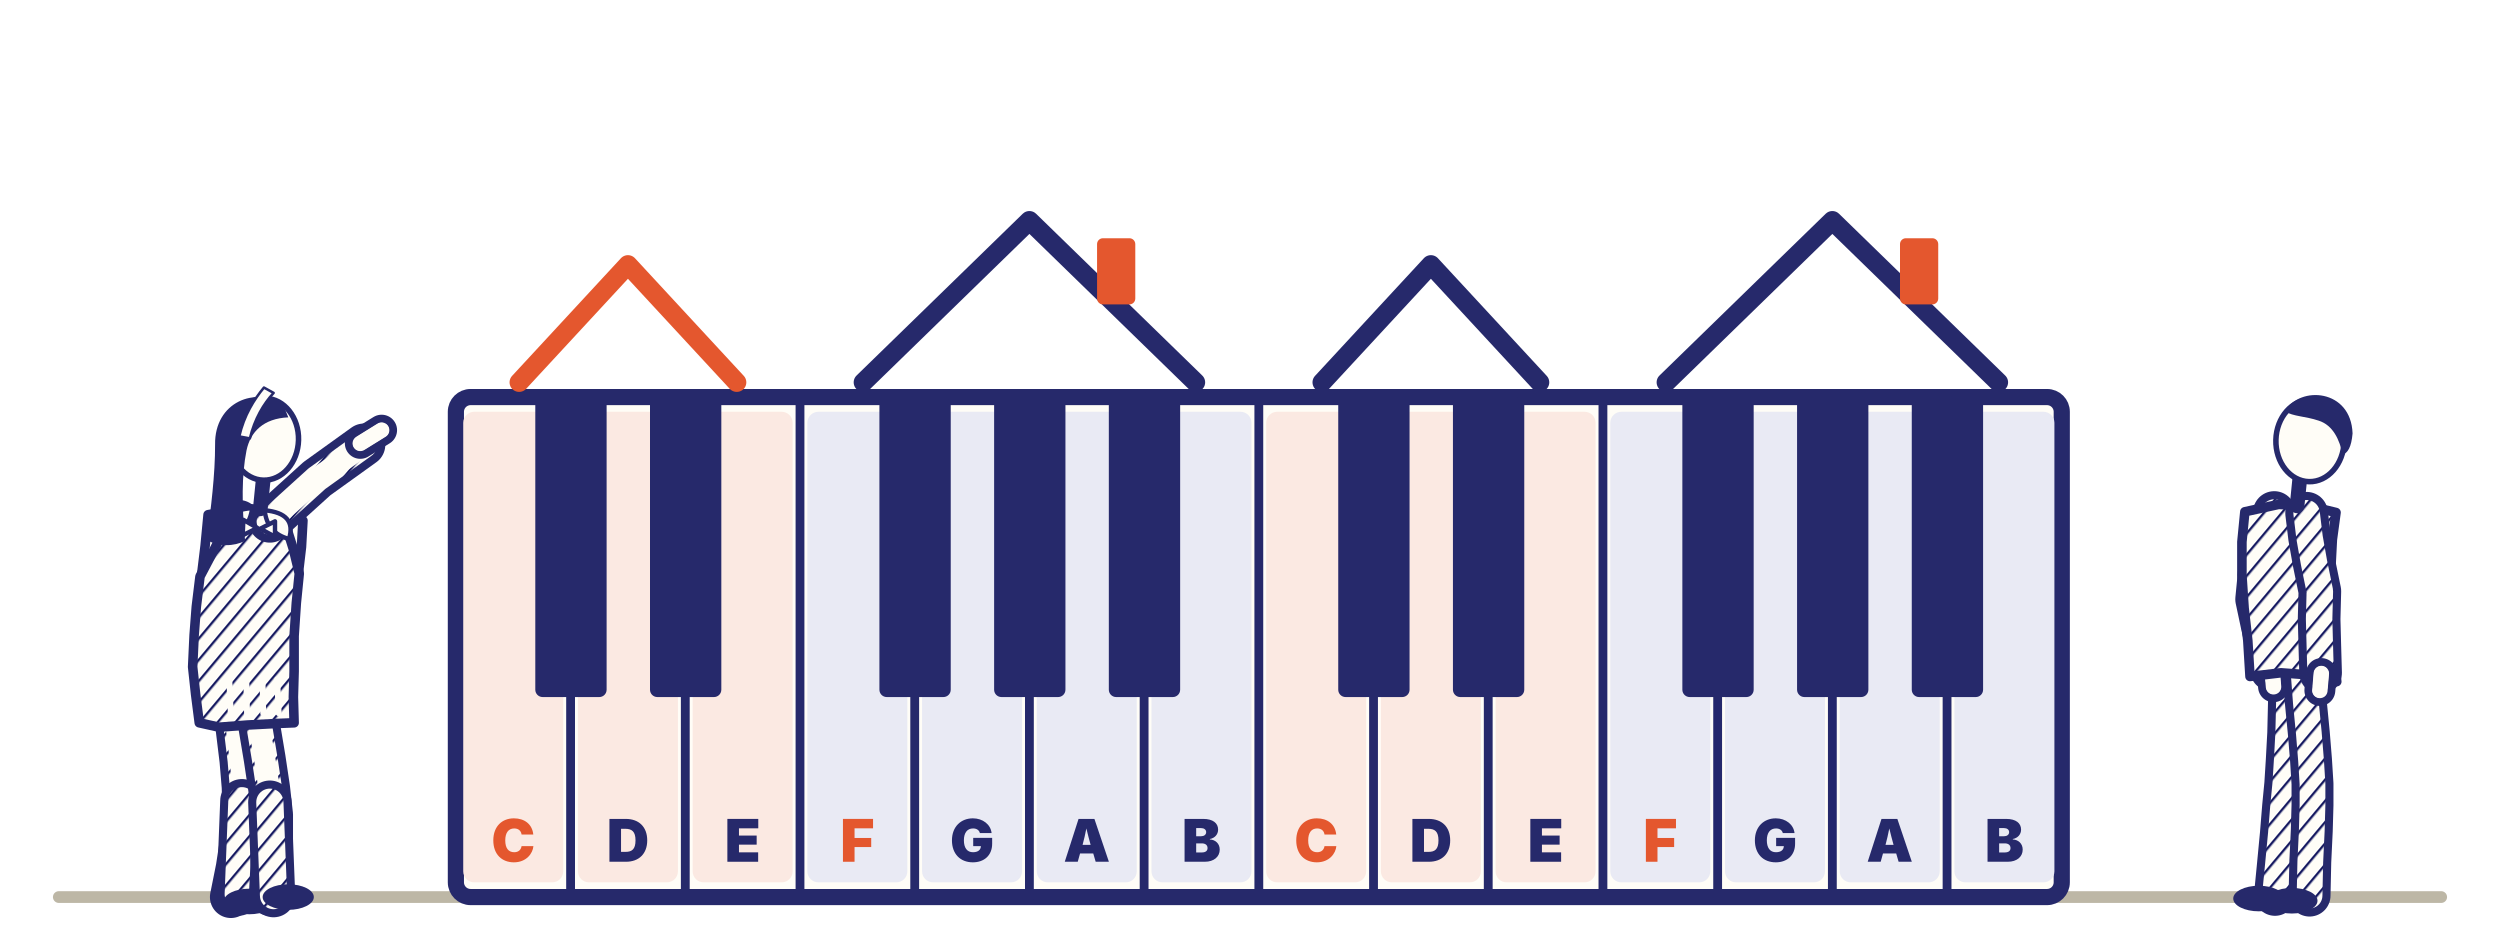
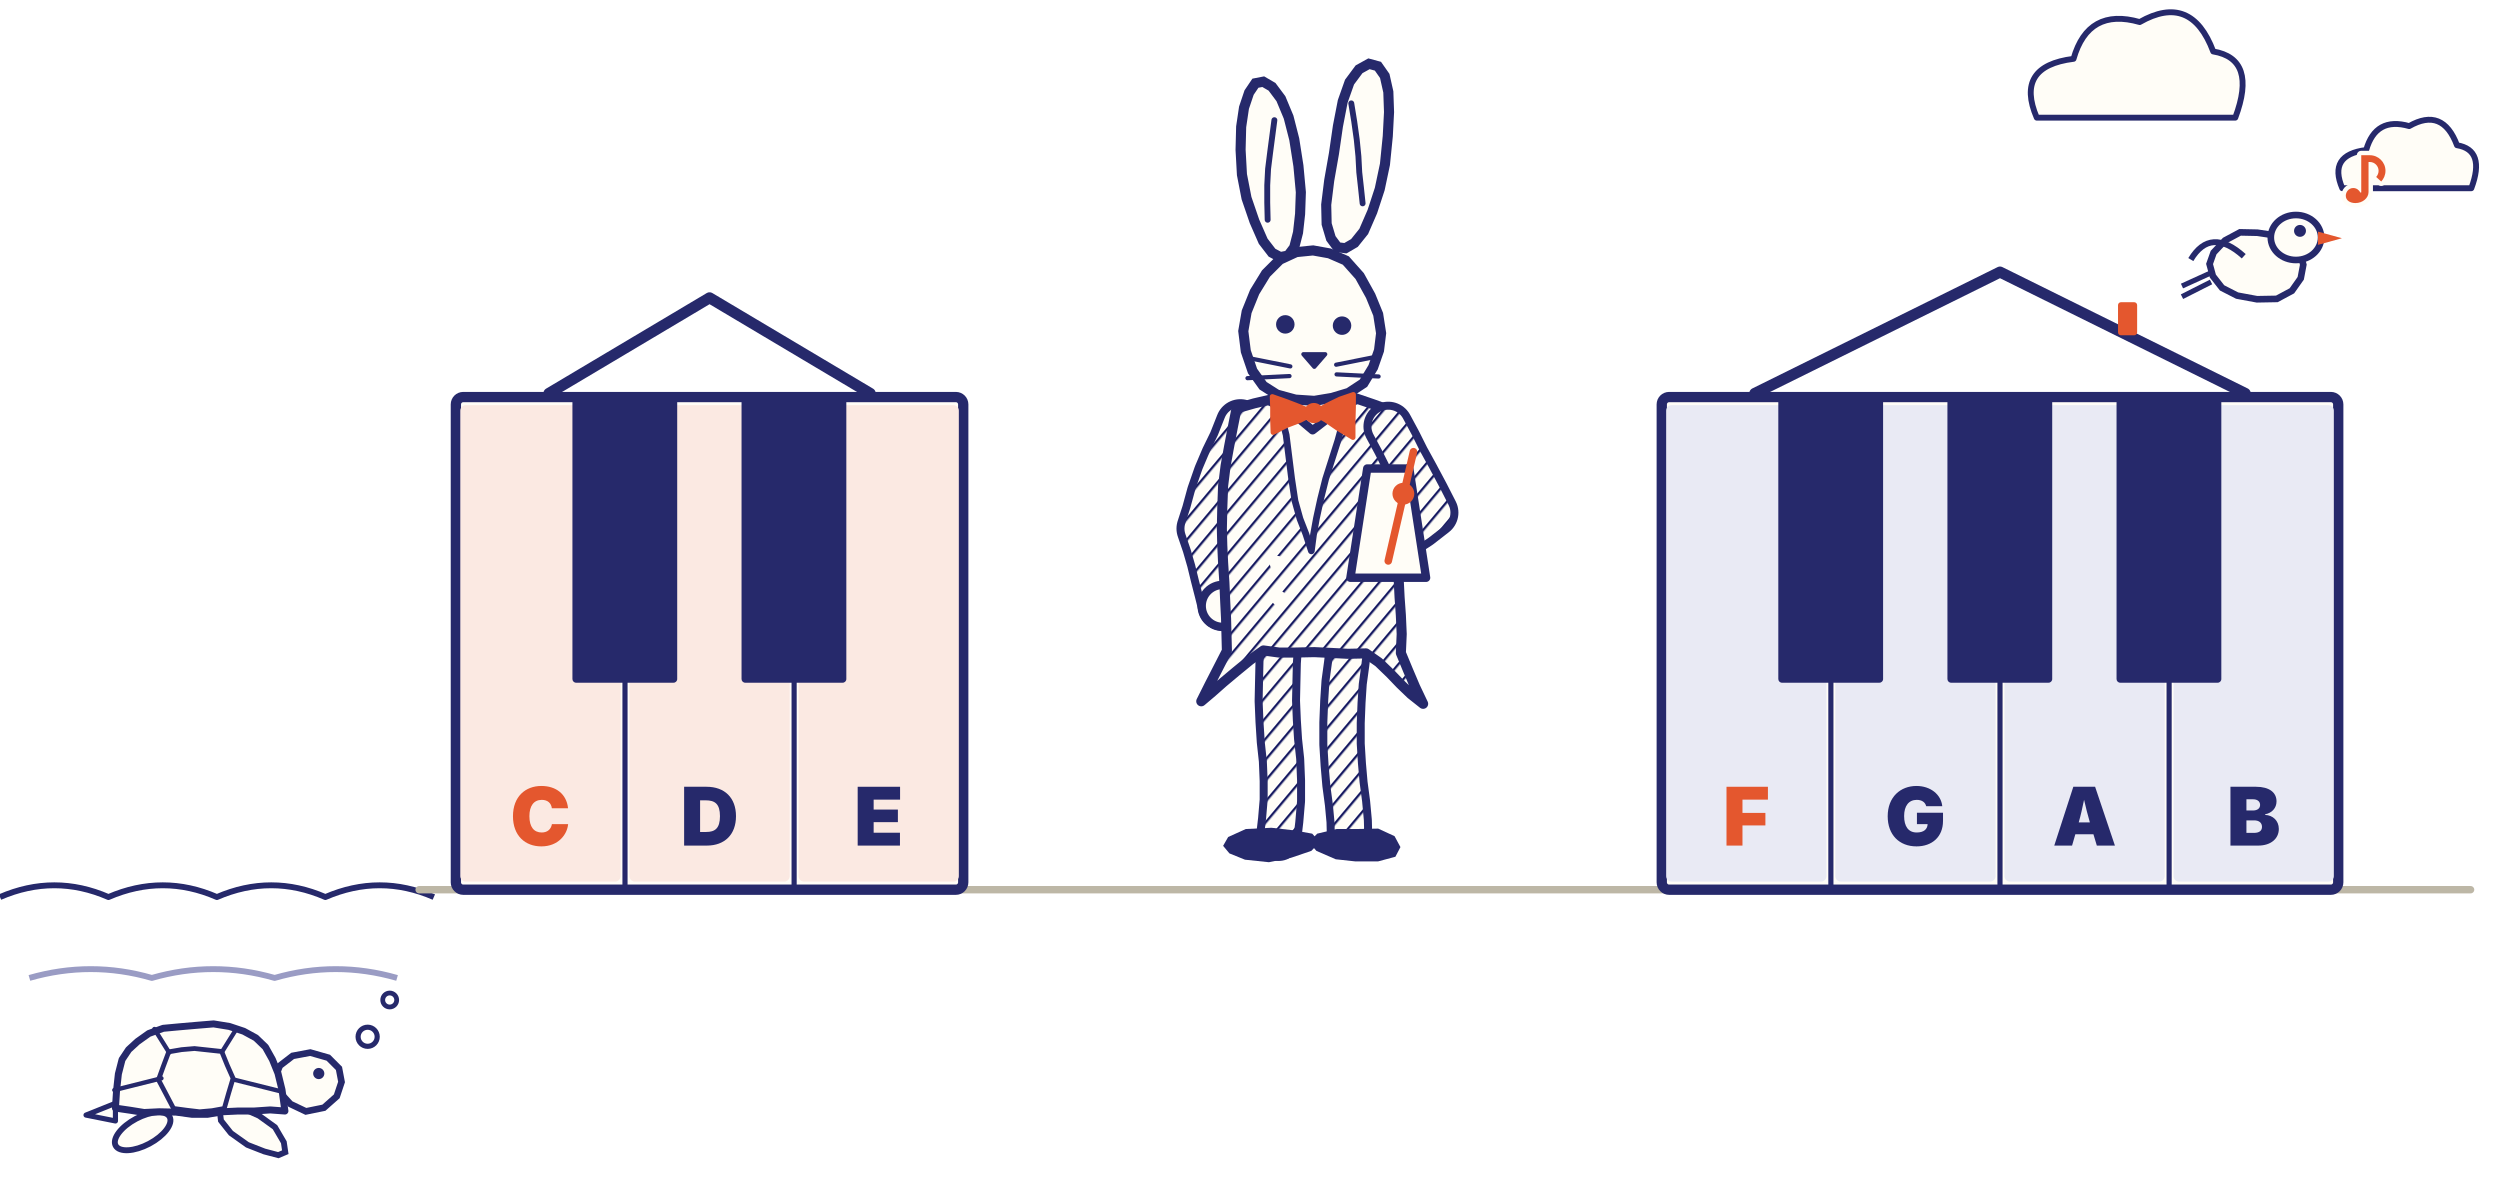
- <svg xmlns="http://www.w3.org/2000/svg" viewBox="0 14 340 128" width="680" height="256">
+ <svg xmlns="http://www.w3.org/2000/svg" viewBox="0 20 680 324" width="1360" height="648">
  <defs>
    <pattern id="penh1" width="3.2" height="3.2" patternUnits="userSpaceOnUse" patternTransform="rotate(40)">
      <rect width="3.2" height="3.2" fill="#fffdf7" />
      <line x1="0" y1="0" x2="0" y2="3.2" stroke="#26296b" stroke-width="1.15" />
    </pattern>
-     <pattern id="penh1_058" width="1.856" height="1.856" patternUnits="userSpaceOnUse" patternTransform="rotate(40)">
-       <rect width="1.856" height="1.856" fill="#fffdf7" />
-       <line x1="0" y1="0" x2="0" y2="1.856" stroke="#26296b" stroke-width="0.667" />
-     </pattern>
  </defs>
-   <line x1="8" y1="136" x2="332" y2="136" fill="none" stroke="#bdb7a6" stroke-width="1.6" stroke-linecap="round" />
-   <rect x="62" y="68" width="218.4" height="68" rx="2" fill="#fffdf7" stroke="#26296b" stroke-width="2.2" />
-   <rect x="63" y="70" width="13.6" height="64" rx="1.5" fill="#fbe9e2" />
-   <rect x="78.6" y="70" width="13.6" height="64" rx="1.5" fill="#fbe9e2" />
-   <rect x="94.2" y="70" width="13.6" height="64" rx="1.5" fill="#fbe9e2" />
-   <rect x="109.8" y="70" width="13.6" height="64" rx="1.5" fill="#e9eaf4" />
-   <rect x="125.4" y="70" width="13.6" height="64" rx="1.5" fill="#e9eaf4" />
-   <rect x="141" y="70" width="13.6" height="64" rx="1.5" fill="#e9eaf4" />
-   <rect x="156.6" y="70" width="13.6" height="64" rx="1.5" fill="#e9eaf4" />
-   <rect x="172.2" y="70" width="13.6" height="64" rx="1.5" fill="#fbe9e2" />
-   <rect x="187.8" y="70" width="13.6" height="64" rx="1.5" fill="#fbe9e2" />
-   <rect x="203.4" y="70" width="13.6" height="64" rx="1.5" fill="#fbe9e2" />
-   <rect x="219" y="70" width="13.6" height="64" rx="1.5" fill="#e9eaf4" />
-   <rect x="234.6" y="70" width="13.6" height="64" rx="1.5" fill="#e9eaf4" />
-   <rect x="250.2" y="70" width="13.6" height="64" rx="1.5" fill="#e9eaf4" />
-   <rect x="265.8" y="70" width="13.6" height="64" rx="1.5" fill="#e9eaf4" />
-   <line x1="77.6" y1="68" x2="77.6" y2="136" fill="none" stroke="#26296b" stroke-width="1.2" stroke-linecap="round" />
-   <line x1="93.2" y1="68" x2="93.2" y2="136" fill="none" stroke="#26296b" stroke-width="1.2" stroke-linecap="round" />
-   <line x1="108.8" y1="68" x2="108.8" y2="136" fill="none" stroke="#26296b" stroke-width="1.2" stroke-linecap="round" />
-   <line x1="124.4" y1="68" x2="124.4" y2="136" fill="none" stroke="#26296b" stroke-width="1.2" stroke-linecap="round" />
-   <line x1="140" y1="68" x2="140" y2="136" fill="none" stroke="#26296b" stroke-width="1.2" stroke-linecap="round" />
-   <line x1="155.6" y1="68" x2="155.6" y2="136" fill="none" stroke="#26296b" stroke-width="1.2" stroke-linecap="round" />
-   <line x1="171.2" y1="68" x2="171.2" y2="136" fill="none" stroke="#26296b" stroke-width="1.2" stroke-linecap="round" />
-   <line x1="186.8" y1="68" x2="186.8" y2="136" fill="none" stroke="#26296b" stroke-width="1.2" stroke-linecap="round" />
-   <line x1="202.4" y1="68" x2="202.4" y2="136" fill="none" stroke="#26296b" stroke-width="1.2" stroke-linecap="round" />
-   <line x1="218" y1="68" x2="218" y2="136" fill="none" stroke="#26296b" stroke-width="1.2" stroke-linecap="round" />
-   <line x1="233.6" y1="68" x2="233.6" y2="136" fill="none" stroke="#26296b" stroke-width="1.2" stroke-linecap="round" />
-   <line x1="249.2" y1="68" x2="249.2" y2="136" fill="none" stroke="#26296b" stroke-width="1.2" stroke-linecap="round" />
-   <line x1="264.8" y1="68" x2="264.8" y2="136" fill="none" stroke="#26296b" stroke-width="1.2" stroke-linecap="round" />
-   <rect x="72.8" y="68" width="9.7" height="40.8" rx="1" fill="#26296b" />
-   <rect x="88.4" y="68" width="9.7" height="40.8" rx="1" fill="#26296b" />
-   <rect x="119.6" y="68" width="9.7" height="40.8" rx="1" fill="#26296b" />
-   <rect x="135.2" y="68" width="9.7" height="40.8" rx="1" fill="#26296b" />
-   <rect x="150.8" y="68" width="9.7" height="40.8" rx="1" fill="#26296b" />
-   <rect x="182" y="68" width="9.7" height="40.8" rx="1" fill="#26296b" />
-   <rect x="197.6" y="68" width="9.7" height="40.8" rx="1" fill="#26296b" />
-   <rect x="228.8" y="68" width="9.7" height="40.8" rx="1" fill="#26296b" />
-   <rect x="244.4" y="68" width="9.7" height="40.8" rx="1" fill="#26296b" />
-   <rect x="260" y="68" width="9.7" height="40.8" rx="1" fill="#26296b" />
-   <text x="69.8" y="131.2" text-anchor="middle" font-size="8" font-weight="900" fill="#e4572e" font-family="Inter,sans-serif">C</text>
-   <text x="85.4" y="131.2" text-anchor="middle" font-size="8" font-weight="900" fill="#26296b" font-family="Inter,sans-serif">D</text>
-   <text x="101" y="131.2" text-anchor="middle" font-size="8" font-weight="900" fill="#26296b" font-family="Inter,sans-serif">E</text>
-   <text x="116.6" y="131.2" text-anchor="middle" font-size="8" font-weight="900" fill="#e4572e" font-family="Inter,sans-serif">F</text>
-   <text x="132.2" y="131.2" text-anchor="middle" font-size="8" font-weight="900" fill="#26296b" font-family="Inter,sans-serif">G</text>
-   <text x="147.8" y="131.2" text-anchor="middle" font-size="8" font-weight="900" fill="#26296b" font-family="Inter,sans-serif">A</text>
-   <text x="163.4" y="131.2" text-anchor="middle" font-size="8" font-weight="900" fill="#26296b" font-family="Inter,sans-serif">B</text>
-   <text x="179" y="131.2" text-anchor="middle" font-size="8" font-weight="900" fill="#e4572e" font-family="Inter,sans-serif">C</text>
-   <text x="194.6" y="131.2" text-anchor="middle" font-size="8" font-weight="900" fill="#26296b" font-family="Inter,sans-serif">D</text>
-   <text x="210.2" y="131.2" text-anchor="middle" font-size="8" font-weight="900" fill="#26296b" font-family="Inter,sans-serif">E</text>
-   <text x="225.8" y="131.2" text-anchor="middle" font-size="8" font-weight="900" fill="#e4572e" font-family="Inter,sans-serif">F</text>
-   <text x="241.4" y="131.2" text-anchor="middle" font-size="8" font-weight="900" fill="#26296b" font-family="Inter,sans-serif">G</text>
-   <text x="257" y="131.2" text-anchor="middle" font-size="8" font-weight="900" fill="#26296b" font-family="Inter,sans-serif">A</text>
-   <text x="272.6" y="131.2" text-anchor="middle" font-size="8" font-weight="900" fill="#26296b" font-family="Inter,sans-serif">B</text>
-   <polyline points="70.6,66 85.4,50 100.2,66" fill="none" stroke="#e4572e" stroke-width="2.6" stroke-linecap="round" stroke-linejoin="round" />
-   <polyline points="117.4,66 140,44 162.6,66" fill="none" stroke="#26296b" stroke-width="2.6" stroke-linecap="round" stroke-linejoin="round" />
-   <rect x="149.2" y="46.4" width="5.2" height="9" rx="0.8" fill="#e4572e" />
-   <polyline points="179.8,66 194.6,50 209.4,66" fill="none" stroke="#26296b" stroke-width="2.6" stroke-linecap="round" stroke-linejoin="round" />
-   <polyline points="226.6,66 249.2,44 271.8,66" fill="none" stroke="#26296b" stroke-width="2.6" stroke-linecap="round" stroke-linejoin="round" />
-   <rect x="258.4" y="46.4" width="5.2" height="9" rx="0.8" fill="#e4572e" />
-   <g data-who="girl">
-     <path d="M31.8 104.8L31.9 108.9L32.2 113.3L32.7 117.4L33 121L33.1 124.4L32.8 128.1L32.2 132L31.4 136" fill="none" stroke="#26296b" stroke-width="5.7" stroke-linecap="round" stroke-linejoin="round" />
-     <path d="M31.8 104.8L31.9 108.9L32.2 113.3L32.7 117.4L33 121L33.1 124.4L32.8 128.1L32.2 132L31.4 136" fill="none" stroke="url(#penh1_058)" stroke-width="3.5" stroke-linecap="round" stroke-linejoin="round" />
-     <path d="M31.8 104.8L31.9 108.9L32.2 113.3L32.7 117.4L33 121L33.1 124.4L32.8 128.1L32.2 132L31.4 136" fill="none" stroke="#fffdf7" stroke-width="2.9" stroke-linecap="round" stroke-linejoin="round" />
-     <g transform="translate(0.7 -0.4)">
-       <polyline points="32.2,123.3 31.7,136" fill="none" stroke="#26296b" stroke-width="5.9" stroke-linecap="round" stroke-linejoin="round" />
+   <path d="M0,264 Q14.8,257.6 29.5,264 Q44.3,257.6 59,264 Q73.8,257.6 88.5,264 Q103.3,257.6 118,264" fill="none" stroke="#26296b" stroke-width="1.6" stroke-linejoin="round" />
+   <path d="M8,286 Q24.7,281.2 41.3,286 Q58,281.2 74.7,286 Q91.3,281.2 108,286" fill="none" stroke="#9a9cc4" stroke-width="1.6" stroke-linejoin="round" />
+   <g transform="translate(0.8 0.5)">
+     <ellipse cx="0" cy="0" rx="8.32" ry="3.84" fill="#fffdf7" stroke="#26296b" stroke-width="1.6" transform="matrix(0.8829 -0.4695 0.4695 0.8829 38 327.2)" />
+   </g>
+   <path d="M59.8 322.3L60.1 324.8L62.8 328.2L67.3 331.4L71.9 333.2L75.7 334.2L77.6 333.4L77.2 330.7L74.8 326.6L70.5 323.5L65.6 321.3L61.7 320.8Z" fill="#fffdf7" stroke="#26296b" stroke-width="1.6" />
+   <g transform="translate(1.4 -0.7)">
+     <path d="M30,320.8 L22,324 L30,325.6 Z" fill="#fffdf7" stroke="#26296b" stroke-width="1.4" stroke-linejoin="round" />
+   </g>
+   <path d="M74.7 313.5L76 317L79 320.3L83.2 322.3L88.1 321.3L91.6 318.2L92.9 314.3L92.2 310.6L89.3 307.7L84.4 306.3L79.6 307.2L76.1 309.9Z" fill="#fffdf7" stroke="#26296b" stroke-width="1.8" />
+   <g transform="translate(-0.3 -0.5)">
+     <ellipse cx="87" cy="312.5" rx="1.52" ry="1.52" fill="#26296b" />
+   </g>
+   <path d="M31.4 321.4L31.7 316.7L32.2 312.1L33.2 308.2L35 305.5L37.4 303.3L40.5 301.1L44.4 299.7L48.7 299.3L53.3 298.9L58.1 298.5L62.4 299.2L66.3 300.5L69.6 302.3L72.2 304.8L74.1 308.2L75.6 311.9L76.7 316.4L77.5 322.2L73.5 321.9L69.1 322.2L64.7 322.2L60.5 322.4L56.4 323.1L52.3 323.1L47.9 322.5L43.3 322.4L39.2 322.6L35.5 322Z" fill="#fffdf7" stroke="#26296b" stroke-width="1.9" stroke-linejoin="round" />
+   <path d="M45.9 306.1L49.4 305.5L52.9 305.2L56.6 305.6L60.3 306L61.8 309.7L63.4 313.3L62.2 317.3L61 321.5L57.7 322.1L54.3 322.4L50.9 322L47.2 321.5L45 317.3L43.1 313.7L44.4 310.1Z" fill="none" stroke="#26296b" stroke-width="1.3" stroke-linejoin="round" />
+   <g transform="translate(0.3 -1.1)">
+     <line x1="43.6" y1="314.4" x2="30.8" y2="317.6" fill="none" stroke="#26296b" stroke-width="1.2" stroke-linecap="round" />
+   </g>
+   <g transform="translate(-1 -0.8)">
+     <line x1="64.4" y1="314.4" x2="77.2" y2="317.6" fill="none" stroke="#26296b" stroke-width="1.2" stroke-linecap="round" />
+   </g>
+   <g transform="translate(-0.8 -0.1)">
+     <line x1="46.8" y1="306.4" x2="42.8" y2="300" fill="none" stroke="#26296b" stroke-width="1.2" stroke-linecap="round" />
+   </g>
+   <g transform="translate(-0.8 -0.3)">
+     <line x1="61.2" y1="306.4" x2="65.2" y2="300" fill="none" stroke="#26296b" stroke-width="1.2" stroke-linecap="round" />
+   </g>
+   <ellipse cx="100" cy="302" rx="2.6" ry="2.6" fill="none" stroke="#26296b" stroke-width="1.4" />
+   <ellipse cx="106" cy="292" rx="1.9" ry="1.9" fill="none" stroke="#26296b" stroke-width="1.3" />
+   <line x1="114" y1="262" x2="672" y2="262" fill="none" stroke="#bdb7a6" stroke-width="2" stroke-linecap="round" />
+   <rect x="124" y="128" width="138" height="134" rx="2" fill="#fffdf7" stroke="#26296b" stroke-width="2.8" />
+   <rect x="125.2" y="130.2" width="43.6" height="129.6" rx="1.5" fill="#fbe9e2" />
+   <rect x="171.2" y="130.2" width="43.6" height="129.6" rx="1.5" fill="#fbe9e2" />
+   <rect x="217.2" y="130.2" width="43.6" height="129.6" rx="1.5" fill="#fbe9e2" />
+   <line x1="170" y1="128" x2="170" y2="262" fill="none" stroke="#26296b" stroke-width="1.4" stroke-linecap="round" />
+   <line x1="216" y1="128" x2="216" y2="262" fill="none" stroke="#26296b" stroke-width="1.4" stroke-linecap="round" />
+   <rect x="155.7" y="128" width="28.5" height="77.7" rx="1" fill="#26296b" />
+   <rect x="201.7" y="128" width="28.5" height="77.7" rx="1" fill="#26296b" />
+   <text x="147" y="250" text-anchor="middle" font-size="22" font-weight="900" fill="#e4572e" font-family="Inter,sans-serif">C</text>
+   <text x="193" y="250" text-anchor="middle" font-size="22" font-weight="900" fill="#26296b" font-family="Inter,sans-serif">D</text>
+   <text x="239" y="250" text-anchor="middle" font-size="22" font-weight="900" fill="#26296b" font-family="Inter,sans-serif">E</text>
+   <polyline points="149.3,127 193,101 236.7,127" fill="none" stroke="#26296b" stroke-width="3" stroke-linecap="round" stroke-linejoin="round" />
+   <rect x="452" y="128" width="184" height="134" rx="2" fill="#fffdf7" stroke="#26296b" stroke-width="2.8" />
+   <rect x="453.2" y="130.2" width="43.6" height="129.6" rx="1.5" fill="#e9eaf4" />
+   <rect x="499.2" y="130.2" width="43.6" height="129.6" rx="1.5" fill="#e9eaf4" />
+   <rect x="545.2" y="130.2" width="43.6" height="129.6" rx="1.5" fill="#e9eaf4" />
+   <rect x="591.2" y="130.2" width="43.6" height="129.6" rx="1.5" fill="#e9eaf4" />
+   <line x1="498" y1="128" x2="498" y2="262" fill="none" stroke="#26296b" stroke-width="1.4" stroke-linecap="round" />
+   <line x1="544" y1="128" x2="544" y2="262" fill="none" stroke="#26296b" stroke-width="1.4" stroke-linecap="round" />
+   <line x1="590" y1="128" x2="590" y2="262" fill="none" stroke="#26296b" stroke-width="1.4" stroke-linecap="round" />
+   <rect x="483.7" y="128" width="28.5" height="77.7" rx="1" fill="#26296b" />
+   <rect x="529.7" y="128" width="28.5" height="77.7" rx="1" fill="#26296b" />
+   <rect x="575.7" y="128" width="28.5" height="77.7" rx="1" fill="#26296b" />
+   <text x="475" y="250" text-anchor="middle" font-size="22" font-weight="900" fill="#e4572e" font-family="Inter,sans-serif">F</text>
+   <text x="521" y="250" text-anchor="middle" font-size="22" font-weight="900" fill="#26296b" font-family="Inter,sans-serif">G</text>
+   <text x="567" y="250" text-anchor="middle" font-size="22" font-weight="900" fill="#26296b" font-family="Inter,sans-serif">A</text>
+   <text x="613" y="250" text-anchor="middle" font-size="22" font-weight="900" fill="#26296b" font-family="Inter,sans-serif">B</text>
+   <polyline points="477.3,127 544,94 610.7,127" fill="none" stroke="#26296b" stroke-width="3" stroke-linecap="round" stroke-linejoin="round" />
+   <rect x="576.1" y="102.2" width="5.2" height="9" rx="0.8" fill="#e4572e" />
+   <path d="M554,52 Q548,38 564,36 Q568,22 582,26 Q596,18 602,34 Q614,36 608,52 Z" fill="#fffdf7" stroke="#26296b" stroke-width="1.6" stroke-linejoin="round" />
+   <path d="M637.1,71.2 Q633.2,62.1 643.6,60.8 Q646.2,51.7 655.3,54.3 Q664.4,49.1 668.3,59.5 Q676.1,60.8 672.2,71.2 Z" fill="#fffdf7" stroke="#26296b" stroke-width="1.6" stroke-linejoin="round" />
+   <path d="M601 91.8L601.9 95.1L604.4 98.3L608.5 100.4L613.9 101.4L619.3 101.3L623.4 99.1L625.8 95.7L626.5 92L625.5 88.2L622.7 85.1L618.7 84L614 83.3L609.3 83.2L605.2 85.4L602.1 88.7Z" fill="#fffdf7" stroke="#26296b" stroke-width="1.8" />
+   <g transform="translate(-0.3 -0.2)">
+     <ellipse cx="624.8" cy="84.8" rx="6.84" ry="6.12" fill="#fffdf7" stroke="#26296b" stroke-width="1.8" />
+   </g>
+   <g transform="translate(-0.4 -0.7)">
+     <path d="M630.9,83.7 L637.4,85.5 L630.9,87.3 Z" fill="#e4572e" stroke-linejoin="round" />
+   </g>
+   <g transform="translate(-0.3 -0.2)">
+     <ellipse cx="625.9" cy="83" rx="1.62" ry="1.62" fill="#26296b" />
+   </g>
+   <g transform="translate(-0.1 0.4)">
+     <path d="M610.4,89.3 Q601.4,81.2 596,90.2" fill="none" stroke="#26296b" stroke-width="1.6" stroke-linejoin="round" />
+   </g>
+   <g transform="translate(-0.7 -0.3)">
+     <path d="M602.1,94.5 L594.2,98.1 M602.1,97 L594.2,101" fill="none" stroke="#26296b" stroke-width="1.4" stroke-linejoin="round" />
+   </g>
+   <text x="637.4" y="74" text-anchor="start" font-size="16.2" font-weight="800" fill="#e4572e" font-family="Inter,sans-serif" stroke="#fffdf7" stroke-width="2.4" stroke-linejoin="round" paint-order="stroke">♪</text>
+   <g transform="translate(265.6 24) scale(1.1429)">
+     <defs>
+       <pattern id="hprabbit20" width="3.2" height="3.2" patternUnits="userSpaceOnUse" patternTransform="rotate(40)">
+         <rect width="3.2" height="3.2" fill="#fffdf7" />
+         <line x1="0" y1="0" x2="0" y2="3.2" stroke="#26296b" stroke-width="1.15" />
+       </pattern>
+     </defs>
+     <path d="M72.1 149.8l-.3 4.4-.1 4.4-.1 4.7 .2 4.8 .3 4.7 .5 4.6 .2 4.9 0 4.7-.4 4.7-.5 4.3" fill="none" stroke="#26296b" stroke-width="10.8" stroke-linecap="round" stroke-linejoin="round" />
+     <path d="M72.1 149.8l-.3 4.4-.1 4.4-.1 4.7 .2 4.8 .3 4.7 .5 4.6 .2 4.9 0 4.7-.4 4.7-.5 4.3" fill="none" stroke="url(#hprabbit20)" stroke-width="7.0" stroke-linecap="round" stroke-linejoin="round" />
+     <path d="M88.6 150.3l-.5 4.2-.6 4.4-.3 4.6-.2 5 0 5.1 .3 4.9 .4 4.6 .6 4.5 .4 4.3 .1 3.9" fill="none" stroke="#26296b" stroke-width="10.8" stroke-linecap="round" stroke-linejoin="round" />
+     <path d="M88.6 150.3l-.5 4.2-.6 4.4-.3 4.6-.2 5 0 5.1 .3 4.9 .4 4.6 .6 4.5 .4 4.3 .1 3.9" fill="none" stroke="url(#hprabbit20)" stroke-width="7.0" stroke-linecap="round" stroke-linejoin="round" />
+     <path d="M58.7 197.8l1.5 1.8 3.7 1.5 5.7.6 5.4-1.1 4.7-1.6 2-2.1-1.8-2-4.5-.8-5.2-.6-6.1.3-4.2 1.9z" fill="#26296b" stroke="#26296b" stroke-width="0" />
+     <path d="M79.1 196.9l1.8 2.1 4.6 2 4.6.5 5.5 0 4.1-1.1 1.2-2.3-1.4-2.6-3.9-1.8-5.2.1-4.7 0-4.6 1.1z" fill="#26296b" stroke="#26296b" stroke-width="0" />
+     <path d="M62.8 97.4l-1.7 4.3-1.9 3.9-1.7 4-1.6 4.6-1.2 4.4-1.2 3.7 1.3 3.8 1.1 3.8 .9 3.7 .9 3.5 .9 3.6" fill="none" stroke="#26296b" stroke-width="11.8" stroke-linecap="round" stroke-linejoin="round" />
+     <path d="M62.8 97.4l-1.7 4.3-1.9 3.9-1.7 4-1.6 4.6-1.2 4.4-1.2 3.7 1.3 3.8 1.1 3.8 .9 3.7 .9 3.5 .9 3.6" fill="none" stroke="url(#hprabbit20)" stroke-width="8.0" stroke-linecap="round" stroke-linejoin="round" />
+     <g transform="translate(0.6 0.7)">
+       <circle cx="58" cy="140" r="5" fill="#fffdf7" stroke="#26296b" stroke-width="2" />
    </g>
-     <g transform="translate(0.7 -0.4)">
-       <polyline points="32.2,123.3 31.7,136" fill="none" stroke="url(#penh1_058)" stroke-width="3.7" stroke-linecap="round" stroke-linejoin="round" />
+     <path d="M61.9 93.7l-.9 4.5-.9 4.7-.8 4.4-.6 4.8-.2 5.3-.1 4.9 .1 4 .2 4.2 .3 4.6 .2 4.6 .2 4 .1 3.8 .1 3.9-2.2 4.3-2 3.9-1.9 3.8 2.6-2.2 2.6-2.3 3.1-2.6 3.3-2.7 3.2-2.3 3.7.5 3.9 0 4.5-.1 4.2.2 3.8.2 4.3-.1 3 2.1 2.8 2.7 2.4 2.5 2.5 2.4 2.9 2.3-1.9-4-1.7-4-1.7-4.1 .2-4.5-.2-4.5-.3-4.2-.2-4 0-4.1 .2-4.2 .2-4.5 .1-4.6 0-4.9-.1-4.8-.4-4.6-.8-4.4-1.2-4.4-4.1-1.5-4.7-1.6-4.7-.9-4.5-.1-5 .4-5.1 1-4.3 1z" fill="url(#hprabbit20)" stroke="#26296b" stroke-width="2.4" stroke-linejoin="round" stroke-linecap="round" />
+     <path d="M71.5 92.5l1.2 3.6 1 3.9 .6 4.8 .7 5.6 .8 5.3 1.2 4.3 1.4 3.6 1.3 4 .5-3.8 .7-3.9 1-4.6 1.2-4.8 1.4-4.4 1.5-4.7 1.4-5.1 1.2-4.3-4.2-.3-4 .2-4.3.3z" fill="#fffdf7" stroke="#26296b" stroke-width="1.6" stroke-linejoin="round" stroke-linecap="round" />
+     <g transform="translate(0.6 0.6)">
+       <circle cx="71" cy="130" r="1.8" fill="#fffdf7" />
    </g>
-     <g transform="translate(-0.1 0)">
-       <ellipse cx="34" cy="136.6" rx="3.48" ry="1.74" fill="#26296b" />
+     <g transform="translate(1 -1.1)">
+       <circle cx="71" cy="140" r="1.8" fill="#fffdf7" />
    </g>
-     <path d="M32.5 84.9L31.5 88.5L30.6 92L29.6 95.5L29.9 98.2L30.1 101.1L30.5 104.2" fill="none" stroke="#26296b" stroke-width="5.8" stroke-linecap="round" stroke-linejoin="round" />
-     <path d="M32.5 84.9L31.5 88.5L30.6 92L29.6 95.5L29.9 98.2L30.1 101.1L30.5 104.2" fill="none" stroke="url(#penh1_058)" stroke-width="3.6" stroke-linecap="round" stroke-linejoin="round" />
-     <path d="M32.5 84.9L31.5 88.5L30.6 92L29.6 95.5L29.9 98.2L30.1 101.1L30.5 104.2" fill="none" stroke="#fffdf7" stroke-width="3" stroke-linecap="round" stroke-linejoin="round" />
-     <g transform="translate(-1.1 -1)">
-       <polyline points="31.7,105.3 32,107.6" fill="none" stroke="#26296b" stroke-width="4.2" stroke-linecap="round" stroke-linejoin="round" />
+     <path d="M63.1 37.1l.3 5.7 1.1 5.7 1.4 5 1.7 3 1.8 1.3 1.9-.1 1.7-1.7 1.4-3.4 1.1-4.3 .9-5.1 .3-6.3-.1-6.4-.6-5.4-1.2-4.6-1.7-3.1-1.9-1.5-1.9.1-1.8 2-1.7 3.4-1.3 4.4-.9 5.4z" fill="#fffdf7" stroke="#26296b" stroke-width="2.4" transform="rotate(-8 70 37)" />
+     <path d="M85 34.1l0 6.5 .3 5.8 .9 4.5 1.6 3.2 1.9 1.8 1.9-.1 1.9-1.6 1.7-3.1 1.2-5 .8-5.6 .2-6-.5-6.7-.7-5.7-1-4.7-1.5-3.6-2-2-2.2-.2-2.1 1.7-1.7 3.4-.8 4.8-.1 6z" fill="#fffdf7" stroke="#26296b" stroke-width="2.4" transform="rotate(10 91 34)" />
+     <path d="M70.9 25.1l-.5 3.8-.5 3.8-.5 4-.2 3.9 0 4.1 .1 4.1" stroke="#26296b" stroke-width="1.4" stroke-linecap="round" fill="none" />
+     <path d="M89.2 21.1l.7 4.3 .6 4.3 .4 4 .2 3.8 .4 3.6 .4 3.8" stroke="#26296b" stroke-width="1.4" stroke-linecap="round" fill="none" />
+     <path d="M63.5 75.3l.6 4.8 1.6 4.7 2.5 3.5 3.3 2.1 4.4 1.2 4.5.3 4.2-.7 4-1.2 3.5-2.3 2.3-3.8 1.4-4 .5-4.1-.7-4.5-1.8-4.4-2.6-4.7-3.3-3.7-3.9-1.7-3.9-.7-4 .4-3.9 1.8-3.3 3.3-2.7 4.4-1.9 4.7z" fill="#fffdf7" stroke="#26296b" stroke-width="2.4" />
+     <g transform="translate(0.5 0.7)">
+       <circle cx="73" cy="73" r="2.2" fill="#26296b" />
    </g>
-     <g transform="translate(-1.1 -1)">
-       <polyline points="31.7,105.3 32,107.6" fill="none" stroke="url(#penh1_058)" stroke-width="2" stroke-linecap="round" stroke-linejoin="round" />
+     <g transform="translate(0 1)">
+       <circle cx="87" cy="73" r="2.2" fill="#26296b" />
    </g>
-     <g transform="translate(-1.1 -1)">
-       <polyline points="31.7,105.3 32,107.6" fill="none" stroke="#fffdf7" stroke-width="2.1" stroke-linecap="round" stroke-linejoin="round" />
+     <g transform="translate(0.4 0.8)">
+       <path d="M77.4,80 L82.6,80 L80,83 Z" fill="#26296b" stroke="#26296b" stroke-width="1" stroke-linejoin="round" stroke-linecap="round" />
    </g>
-     <path d="M34.3 104.9L34.7 108.8L35.3 113L36 117.2L36.6 121.2L37 124.8L37 128.3L36.9 131.9L36.7 135.7" fill="none" stroke="#26296b" stroke-width="5.7" stroke-linecap="round" stroke-linejoin="round" />
-     <path d="M34.3 104.9L34.7 108.8L35.3 113L36 117.2L36.6 121.2L37 124.8L37 128.3L36.9 131.9L36.7 135.7" fill="none" stroke="url(#penh1_058)" stroke-width="3.5" stroke-linecap="round" stroke-linejoin="round" />
-     <path d="M34.3 104.9L34.7 108.8L35.3 113L36 117.2L36.6 121.2L37 124.8L37 128.3L36.9 131.9L36.7 135.7" fill="none" stroke="#fffdf7" stroke-width="2.9" stroke-linecap="round" stroke-linejoin="round" />
-     <g transform="translate(0.9 -0.2)">
-       <polyline points="35.8,123.3 36.3,136" fill="none" stroke="#26296b" stroke-width="5.9" stroke-linecap="round" stroke-linejoin="round" />
+     <g transform="translate(-0.3 0.7)">
+       <line x1="75.0" y1="83.0" x2="65.0" y2="81.0" stroke="#26296b" stroke-width="1" stroke-linecap="round" />
    </g>
-     <g transform="translate(0.9 -0.2)">
-       <polyline points="35.8,123.3 36.3,136" fill="none" stroke="url(#penh1_058)" stroke-width="3.7" stroke-linecap="round" stroke-linejoin="round" />
+     <g transform="translate(-0.5 0.5)">
+       <line x1="75.0" y1="85.5" x2="65.0" y2="86.0" stroke="#26296b" stroke-width="1" stroke-linecap="round" />
    </g>
-     <g transform="translate(0.6 -0.6)">
-       <ellipse cx="38.6" cy="136.6" rx="3.48" ry="1.74" fill="#26296b" />
+     <g transform="translate(0.6 0.3)">
+       <line x1="85.0" y1="83.0" x2="95.0" y2="81.0" stroke="#26296b" stroke-width="1" stroke-linecap="round" />
    </g>
-     <path d="M28.3 84L27.9 88.2L27.4 92.3L27 96.3L26.6 100.3L26.5 104.7L30.6 104.7L35.4 105L39.7 105.3L39.7 100.3L40 95.7L40.6 91.8L41 88.4L41.2 84.8L37.5 83.5L33 83.1Z" fill="#fffdf7" stroke="#26296b" stroke-width="1.3" stroke-linejoin="round" />
-     <path d="M26.2 104.7L26.4 100.4L26.7 96.5L27.2 92.4L29.2 88.6L31.2 84.7L35.3 85L38.8 85.2L39.9 88.7L40.7 92L40.3 96L40 100.5L40 105.3L39.9 108.8L40 112.3L37.5 112.4L33.7 112.6L29.8 112.9L27.1 112.3L26.6 108.4Z" fill="url(#penh1_058)" stroke="#26296b" stroke-width="1.3" stroke-linejoin="round" />
-     <g transform="translate(-0.7 -0.7)">
-       <line x1="38.6" y1="111.7" x2="38.4" y2="107.1" fill="none" stroke="#fffdf7" stroke-width="0.8" stroke-linecap="round" />
+     <g transform="translate(0.7 0.1)">
+       <line x1="85.0" y1="85.5" x2="95.0" y2="86.0" stroke="#26296b" stroke-width="1" stroke-linecap="round" />
    </g>
-     <g transform="translate(-0.6 -0.8)">
-       <line x1="36.4" y1="111.8" x2="36.3" y2="107.2" fill="none" stroke="#fffdf7" stroke-width="0.8" stroke-linecap="round" />
+     <path d="M69.4 91.8l3.6 2 3.8 2.4 3.2 2.7 3.5-2.7 3.6-2.8 3.7-1.9" fill="none" stroke="#26296b" stroke-width="2" stroke-linejoin="round" stroke-linecap="round" />
+     <path d="M70.4 90.9l3.4 1.2 3.4 1.3 3.1 1.4-3.2 1.7-3.4 1.3-3.1 1.6-.1-3.1 0-2.7zM89.7 90.4l-3.2 1.1-3.1 1.5-3.1 1.8 2.9 1.7 2.9 2 3.5 2.1 0-3.8 .1-3.4z" fill="#e4572e" stroke="#e4572e" stroke-width="1.2" stroke-linejoin="round" />
+     <g transform="translate(0.3 -1.2)">
+       <circle cx="80" cy="96" r="2.4" fill="#e4572e" />
    </g>
-     <g transform="translate(-0.7 -0.7)">
-       <line x1="34.3" y1="111.9" x2="34.2" y2="107.3" fill="none" stroke="#fffdf7" stroke-width="0.8" stroke-linecap="round" />
+     <path d="M98 98l2.1 3.9 1.9 3.8 2.2 4 2.4 4.5 2.2 4.3-3.6 2.8-3.7 2.4-3.4 2.4-2.9 2.4" fill="none" stroke="#26296b" stroke-width="11.8" stroke-linecap="round" stroke-linejoin="round" />
+     <path d="M98 98l2.1 3.9 1.9 3.8 2.2 4 2.4 4.5 2.2 4.3-3.6 2.8-3.7 2.4-3.4 2.4-2.9 2.4" fill="none" stroke="url(#hprabbit20)" stroke-width="8.0" stroke-linecap="round" stroke-linejoin="round" />
+     <g transform="translate(-0.8 0.5)">
+       <circle cx="96" cy="128" r="5" fill="#fffdf7" stroke="#26296b" stroke-width="2" />
    </g>
-     <g transform="translate(-0.8 -0.6)">
-       <line x1="32.2" y1="112" x2="32" y2="107.3" fill="none" stroke="#fffdf7" stroke-width="0.8" stroke-linecap="round" />
-     </g>
-     <g transform="translate(0.4 1.1)">
-       <polyline points="36.3,83.8 42.7,78 49.1,73.4" fill="none" stroke="#26296b" stroke-width="5.8" stroke-linecap="round" stroke-linejoin="round" />
-     </g>
-     <g transform="translate(0.4 1.1)">
-       <polyline points="36.3,83.8 42.7,78 49.1,73.4" fill="none" stroke="url(#penh1_058)" stroke-width="3.6" stroke-linecap="round" stroke-linejoin="round" />
-     </g>
-     <g transform="translate(0.4 1.1)">
-       <polyline points="36.3,83.8 42.7,78 49.1,73.4" fill="none" stroke="#fffdf7" stroke-width="3" stroke-linecap="round" stroke-linejoin="round" />
-     </g>
-     <g transform="translate(-0.1 0.9)">
-       <polyline points="49.1,73.4 52,71.6" fill="none" stroke="#26296b" stroke-width="4.2" stroke-linecap="round" stroke-linejoin="round" />
-     </g>
-     <g transform="translate(-0.1 0.9)">
-       <polyline points="49.1,73.4 52,71.6" fill="none" stroke="url(#penh1_058)" stroke-width="2" stroke-linecap="round" stroke-linejoin="round" />
-     </g>
-     <g transform="translate(-0.1 0.9)">
-       <polyline points="49.1,73.4 52,71.6" fill="none" stroke="#fffdf7" stroke-width="2.1" stroke-linecap="round" stroke-linejoin="round" />
-     </g>
-     <g transform="translate(0.8 0.6)">
-       <line x1="35" y1="78.6" x2="34.6" y2="82.6" fill="none" stroke="#26296b" stroke-width="2" stroke-linecap="round" />
-     </g>
-     <g transform="translate(0.2 0.5)">
-       <path d="M34.1,82.6 Q29.7,82.9 30.7,86.4 Q33.7,85.8 34.1,82.6 Z" fill="#fffdf7" stroke="#26296b" stroke-width="0.6" stroke-linejoin="round" />
-     </g>
-     <g transform="translate(1 0.7)">
-       <path d="M35,82.7 Q39.4,83.1 38.3,86.6 Q35.3,85.8 35,82.7 Z" fill="#fffdf7" stroke="#26296b" stroke-width="0.6" stroke-linejoin="round" />
-     </g>
-     <g transform="translate(0.5 0.5)">
-       <path d="M34.5,85.3 L32.6,84.2 L32.5,86.3 Z" fill="#fffdf7" stroke="#26296b" stroke-width="0.6" stroke-linejoin="round" />
-     </g>
-     <g transform="translate(0.9 0.6)">
-       <path d="M34.5,85.3 L36.5,84.3 L36.5,86.4 Z" fill="#fffdf7" stroke="#26296b" stroke-width="0.6" stroke-linejoin="round" />
-     </g>
-     <g transform="translate(0.8 -0.2)">
-       <ellipse cx="0" cy="0" rx="8" ry="9.6" fill="#fffdf7" stroke="#26296b" stroke-width="1.3" transform="matrix(0.5798 0.0145 -0.0145 0.5798 35.16 73.94)" />
-     </g>
-     <g transform="translate(0.6 0.1)">
-       <path d="M4.6,-8.6 C-2,-13 -11.6,-9 -11.2,1 C-11,8 -11.8,16 -12.6,23.4 C-9.8,25 -6.2,24.8 -3.6,23.4 C-4.6,15 -4.8,8 -3.8,2.2 C-3,-2.2 0,-5.4 5.8,-5.8 Z" fill="#26296b" transform="matrix(0.5798 0.0145 -0.0145 0.5798 35.16 73.94)" />
-     </g>
-     <g transform="translate(0.8 -0.5)">
-       <path d="M1.9,-10.4 C-0.4,-7.8 -2.4,-4.2 -3.4,0.4 L-5.9,0 C-4.9,-5 -2.6,-8.8 -0.4,-11.6 Z" fill="#fffdf7" stroke="#26296b" stroke-width="0.6" stroke-linejoin="round" transform="matrix(0.5798 0.0145 -0.0145 0.5798 35.16 73.94)" />
-     </g>
-   </g>
-   <g data-who="boy" display="none">
-     <path d="M31.8 104.8L31.9 108.9L32.2 113.3L32.7 117.4L33 121L33.1 124.4L32.8 128.1L32.2 132L31.4 136" fill="none" stroke="#26296b" stroke-width="5.7" stroke-linecap="round" stroke-linejoin="round" />
-     <path d="M31.8 104.8L31.9 108.9L32.2 113.3L32.7 117.4L33 121L33.1 124.4L32.8 128.1L32.2 132L31.4 136" fill="none" stroke="url(#penh1_058)" stroke-width="3.5" stroke-linecap="round" stroke-linejoin="round" />
-     <g transform="translate(-0.1 0)">
-       <ellipse cx="34" cy="136.6" rx="3.48" ry="1.74" fill="#26296b" />
-     </g>
-     <path d="M32.5 84.9L31.5 88.5L30.6 92L29.6 95.5L29.9 98.2L30.1 101.1L30.5 104.2" fill="none" stroke="#26296b" stroke-width="5.8" stroke-linecap="round" stroke-linejoin="round" />
-     <path d="M32.5 84.9L31.5 88.5L30.6 92L29.6 95.5L29.9 98.2L30.1 101.1L30.5 104.2" fill="none" stroke="url(#penh1_058)" stroke-width="3.6" stroke-linecap="round" stroke-linejoin="round" />
-     <g transform="translate(-1.1 -1)">
-       <polyline points="31.7,105.3 32,107.6" fill="none" stroke="#26296b" stroke-width="4.2" stroke-linecap="round" stroke-linejoin="round" />
-     </g>
-     <g transform="translate(-1.1 -1)">
-       <polyline points="31.7,105.3 32,107.6" fill="none" stroke="url(#penh1_058)" stroke-width="2" stroke-linecap="round" stroke-linejoin="round" />
-     </g>
-     <g transform="translate(-1.1 -1)">
-       <polyline points="31.7,105.3 32,107.6" fill="none" stroke="#fffdf7" stroke-width="2.1" stroke-linecap="round" stroke-linejoin="round" />
-     </g>
-     <path d="M34.3 104.9L34.7 108.8L35.3 113L36 117.2L36.6 121.2L37 124.8L37 128.3L36.9 131.9L36.7 135.7" fill="none" stroke="#26296b" stroke-width="5.7" stroke-linecap="round" stroke-linejoin="round" />
-     <path d="M34.3 104.9L34.7 108.8L35.3 113L36 117.2L36.6 121.2L37 124.8L37 128.3L36.9 131.9L36.7 135.7" fill="none" stroke="url(#penh1_058)" stroke-width="3.5" stroke-linecap="round" stroke-linejoin="round" />
-     <g transform="translate(0.6 -0.6)">
-       <ellipse cx="38.6" cy="136.6" rx="3.48" ry="1.74" fill="#26296b" />
-     </g>
-     <path d="M28.3 84L27.9 88.2L27.4 92.3L27 96.3L26.6 100.3L26.5 104.7L30.6 104.7L35.4 105L39.7 105.3L39.7 100.3L40 95.7L40.6 91.8L41 88.4L41.2 84.8L37.5 83.5L33 83.1Z" fill="url(#penh1_058)" stroke="#26296b" stroke-width="1.3" stroke-linejoin="round" />
-     <g transform="translate(0.4 1.1)">
-       <polyline points="36.3,83.8 42.7,78 49.1,73.4" fill="none" stroke="#26296b" stroke-width="5.8" stroke-linecap="round" stroke-linejoin="round" />
-     </g>
-     <g transform="translate(0.4 1.1)">
-       <polyline points="36.3,83.8 42.7,78 49.1,73.4" fill="none" stroke="url(#penh1_058)" stroke-width="3.6" stroke-linecap="round" stroke-linejoin="round" />
-     </g>
-     <g transform="translate(-0.1 0.9)">
-       <polyline points="49.1,73.4 52,71.6" fill="none" stroke="#26296b" stroke-width="4.2" stroke-linecap="round" stroke-linejoin="round" />
-     </g>
-     <g transform="translate(-0.1 0.9)">
-       <polyline points="49.1,73.4 52,71.6" fill="none" stroke="url(#penh1_058)" stroke-width="2" stroke-linecap="round" stroke-linejoin="round" />
-     </g>
-     <g transform="translate(-0.1 0.9)">
-       <polyline points="49.1,73.4 52,71.6" fill="none" stroke="#fffdf7" stroke-width="2.1" stroke-linecap="round" stroke-linejoin="round" />
-     </g>
-     <g transform="translate(0.8 0.6)">
-       <line x1="35" y1="78.6" x2="34.6" y2="82.6" fill="none" stroke="#26296b" stroke-width="2" stroke-linecap="round" />
-     </g>
-     <g transform="translate(0.8 -0.2)">
-       <ellipse cx="0" cy="0" rx="8" ry="9.6" fill="#fffdf7" stroke="#26296b" stroke-width="1.3" transform="matrix(0.5798 0.0145 -0.0145 0.5798 35.16 73.94)" />
-     </g>
-     <g transform="translate(0.8 -0.5)">
-       <path d="M6.4,-6.4 C3,-12.6 -9,-12 -9.6,-1.6 C-9.4,1.6 -8.6,3 -7.4,3.4 C-6.6,0 -5,-3.4 -1.6,-4.4 C1.6,-5.4 4.4,-5.2 6.4,-6.4 Z" fill="#26296b" transform="matrix(0.5798 0.0145 -0.0145 0.5798 35.16 73.94)" />
-     </g>
-   </g>
-   <g data-who="girl" display="none">
-     <path d="M311.2 105.4L311.3 109.5L311.2 113.7L311 117.4L310.8 120.6L310.5 123.7L310.2 127.4L309.8 131.6L309.4 135.7" fill="none" stroke="#26296b" stroke-width="5.7" stroke-linecap="round" stroke-linejoin="round" />
-     <path d="M311.2 105.4L311.3 109.5L311.2 113.7L311 117.4L310.8 120.6L310.5 123.7L310.2 127.4L309.8 131.6L309.4 135.7" fill="none" stroke="url(#penh1_058)" stroke-width="3.5" stroke-linecap="round" stroke-linejoin="round" />
-     <path d="M311.2 105.4L311.3 109.5L311.2 113.7L311 117.4L310.8 120.6L310.5 123.7L310.2 127.4L309.8 131.6L309.4 135.7" fill="none" stroke="#fffdf7" stroke-width="2.9" stroke-linecap="round" stroke-linejoin="round" />
-     <g transform="translate(0.1 -1)">
-       <polyline points="310.2,123.3 309.7,136" fill="none" stroke="#26296b" stroke-width="5.9" stroke-linecap="round" stroke-linejoin="round" />
-     </g>
-     <g transform="translate(0.1 -1)">
-       <polyline points="310.2,123.3 309.7,136" fill="none" stroke="url(#penh1_058)" stroke-width="3.7" stroke-linecap="round" stroke-linejoin="round" />
-     </g>
-     <g transform="translate(-0.2 -0.4)">
-       <ellipse cx="307.4" cy="136.6" rx="3.48" ry="1.74" fill="#26296b" />
-     </g>
-     <path d="M309.3 83.7L308.1 87.3L307.3 91.4L306.9 95.5L307.6 98.8L308.3 101.9L308.9 105.1" fill="none" stroke="#26296b" stroke-width="5.8" stroke-linecap="round" stroke-linejoin="round" />
-     <path d="M309.3 83.7L308.1 87.3L307.3 91.4L306.9 95.5L307.6 98.8L308.3 101.9L308.9 105.1" fill="none" stroke="url(#penh1_058)" stroke-width="3.6" stroke-linecap="round" stroke-linejoin="round" />
-     <path d="M309.3 83.7L308.1 87.3L307.3 91.4L306.9 95.5L307.6 98.8L308.3 101.9L308.9 105.1" fill="none" stroke="#fffdf7" stroke-width="3" stroke-linecap="round" stroke-linejoin="round" />
-     <g transform="translate(0.5 -0.2)">
-       <polyline points="308.5,105.3 308.7,107.6" fill="none" stroke="#26296b" stroke-width="4.2" stroke-linecap="round" stroke-linejoin="round" />
-     </g>
-     <g transform="translate(0.5 -0.2)">
-       <polyline points="308.5,105.3 308.7,107.6" fill="none" stroke="url(#penh1_058)" stroke-width="2" stroke-linecap="round" stroke-linejoin="round" />
-     </g>
-     <g transform="translate(0.5 -0.2)">
-       <polyline points="308.5,105.3 308.7,107.6" fill="none" stroke="#fffdf7" stroke-width="2.1" stroke-linecap="round" stroke-linejoin="round" />
-     </g>
-     <path d="M313.3 105.6L313.6 109.6L314 113.7L314.3 117.4L314.5 120.6L314.5 123.5L314.4 127L314.2 131.2L314.1 135.8" fill="none" stroke="#26296b" stroke-width="5.7" stroke-linecap="round" stroke-linejoin="round" />
-     <path d="M313.3 105.6L313.6 109.6L314 113.7L314.3 117.4L314.5 120.6L314.5 123.5L314.4 127L314.2 131.2L314.1 135.8" fill="none" stroke="url(#penh1_058)" stroke-width="3.5" stroke-linecap="round" stroke-linejoin="round" />
-     <path d="M313.3 105.6L313.6 109.6L314 113.7L314.3 117.4L314.5 120.6L314.5 123.5L314.4 127L314.2 131.2L314.1 135.8" fill="none" stroke="#fffdf7" stroke-width="2.9" stroke-linecap="round" stroke-linejoin="round" />
-     <g transform="translate(0.3 -1.4)">
-       <polyline points="313.8,123.3 314.3,136" fill="none" stroke="#26296b" stroke-width="5.9" stroke-linecap="round" stroke-linejoin="round" />
-     </g>
-     <g transform="translate(0.3 -1.4)">
-       <polyline points="313.8,123.3 314.3,136" fill="none" stroke="url(#penh1_058)" stroke-width="3.7" stroke-linecap="round" stroke-linejoin="round" />
-     </g>
-     <g transform="translate(-0.3 -0.1)">
-       <ellipse cx="312" cy="136.6" rx="3.48" ry="1.74" fill="#26296b" />
-     </g>
-     <path d="M305.3 83.6L304.9 87.7L304.9 92.2L305.2 96.7L305.7 101.1L306 106L310.2 105.5L314.2 105.8L317.8 106.7L317.3 101.7L317 96.2L317 91.3L317.2 87.4L317.7 83.7L314 82.8L309.9 82.6Z" fill="#fffdf7" stroke="#26296b" stroke-width="1.3" stroke-linejoin="round" />
-     <path d="M305.8 106L305.4 101.2L305 96.8L304.8 92.4L306.1 88.1L308.1 84.1L311.7 84.3L315 84.3L316 87.7L317.2 91.5L317.3 96.4L317.6 101.9L318.1 106.8L318.3 109.7L318.6 112.5L316.1 113.1L312.6 113.3L308.9 113.3L306.3 113.1L306.2 109.7Z" fill="url(#penh1_058)" stroke="#26296b" stroke-width="1.3" stroke-linejoin="round" />
-     <g transform="translate(-0.2 0.3)">
-       <line x1="316.6" y1="111.7" x2="316.4" y2="107.1" fill="none" stroke="#fffdf7" stroke-width="0.8" stroke-linecap="round" />
-     </g>
-     <g transform="translate(0.2 0.1)">
-       <line x1="314.4" y1="111.8" x2="314.3" y2="107.2" fill="none" stroke="#fffdf7" stroke-width="0.8" stroke-linecap="round" />
-     </g>
-     <g transform="translate(0.4 -0.1)">
-       <line x1="312.3" y1="111.9" x2="312.2" y2="107.3" fill="none" stroke="#fffdf7" stroke-width="0.8" stroke-linecap="round" />
-     </g>
-     <g transform="translate(0.6 -0.1)">
-       <line x1="310.2" y1="112" x2="310" y2="107.3" fill="none" stroke="#fffdf7" stroke-width="0.8" stroke-linecap="round" />
-     </g>
-     <path d="M313.7 83.8L314.1 87.1L314.7 90.5L315.5 94.4L315.4 98.2L315.5 102L315.6 105.5" fill="none" stroke="#26296b" stroke-width="5.8" stroke-linecap="round" stroke-linejoin="round" />
-     <path d="M313.7 83.8L314.1 87.1L314.7 90.5L315.5 94.4L315.4 98.2L315.5 102L315.6 105.5" fill="none" stroke="url(#penh1_058)" stroke-width="3.6" stroke-linecap="round" stroke-linejoin="round" />
-     <path d="M313.7 83.8L314.1 87.1L314.7 90.5L315.5 94.4L315.4 98.2L315.5 102L315.6 105.5" fill="none" stroke="#fffdf7" stroke-width="3" stroke-linecap="round" stroke-linejoin="round" />
-     <g transform="translate(-0.4 0.3)">
-       <polyline points="316.1,105.3 315.9,107.6" fill="none" stroke="#26296b" stroke-width="4.2" stroke-linecap="round" stroke-linejoin="round" />
-     </g>
-     <g transform="translate(-0.4 0.3)">
-       <polyline points="316.1,105.3 315.9,107.6" fill="none" stroke="url(#penh1_058)" stroke-width="2" stroke-linecap="round" stroke-linejoin="round" />
-     </g>
-     <g transform="translate(-0.4 0.3)">
-       <polyline points="316.1,105.3 315.9,107.6" fill="none" stroke="#fffdf7" stroke-width="2.1" stroke-linecap="round" stroke-linejoin="round" />
-     </g>
-     <g transform="translate(-0.2 0.2)">
-       <line x1="313" y1="78.6" x2="312.6" y2="82.6" fill="none" stroke="#26296b" stroke-width="2" stroke-linecap="round" />
-     </g>
-     <g transform="translate(-1 -0.2)">
-       <path d="M312.1,82.6 Q307.7,82.9 308.7,86.4 Q311.7,85.8 312.1,82.6 Z" fill="#fffdf7" stroke="#26296b" stroke-width="0.6" stroke-linejoin="round" />
-     </g>
-     <g transform="translate(-0.7 -0.1)">
-       <path d="M313,82.7 Q317.4,83.1 316.3,86.6 Q313.3,85.8 313,82.7 Z" fill="#fffdf7" stroke="#26296b" stroke-width="0.6" stroke-linejoin="round" />
-     </g>
-     <g transform="translate(-1 -0.2)">
-       <path d="M312.5,85.3 L310.6,84.2 L310.5,86.3 Z" fill="#fffdf7" stroke="#26296b" stroke-width="0.6" stroke-linejoin="round" />
-     </g>
-     <g transform="translate(-0.8 -0.2)">
-       <path d="M312.5,85.3 L314.5,84.3 L314.5,86.4 Z" fill="#fffdf7" stroke="#26296b" stroke-width="0.6" stroke-linejoin="round" />
-     </g>
-     <g transform="translate(1 0)">
-       <ellipse cx="0" cy="0" rx="8" ry="9.6" fill="#fffdf7" stroke="#26296b" stroke-width="1.3" transform="matrix(-0.5798 -0.0145 -0.0145 0.5798 313.16 73.94)" />
-     </g>
-     <g transform="translate(0.3 0.2)">
-       <path d="M4.6,-8.6 C-2,-13 -11.6,-9 -11.2,1 C-11,8 -11.8,16 -12.6,23.4 C-9.8,25 -6.2,24.8 -3.6,23.4 C-4.6,15 -4.8,8 -3.8,2.2 C-3,-2.2 0,-5.4 5.8,-5.8 Z" fill="#26296b" transform="matrix(-0.5798 -0.0145 -0.0145 0.5798 313.16 73.94)" />
-     </g>
-     <g transform="translate(1.2 -0.2)">
-       <path d="M1.9,-10.4 C-0.4,-7.8 -2.4,-4.2 -3.4,0.4 L-5.9,0 C-4.9,-5 -2.6,-8.8 -0.4,-11.6 Z" fill="#fffdf7" stroke="#26296b" stroke-width="0.6" stroke-linejoin="round" transform="matrix(-0.5798 -0.0145 -0.0145 0.5798 313.16 73.94)" />
-     </g>
-   </g>
-   <g data-who="boy">
-     <path d="M311.2 105.4L311.3 109.5L311.2 113.7L311 117.4L310.8 120.6L310.5 123.7L310.2 127.4L309.8 131.6L309.4 135.7" fill="none" stroke="#26296b" stroke-width="5.7" stroke-linecap="round" stroke-linejoin="round" />
-     <path d="M311.2 105.4L311.3 109.5L311.2 113.7L311 117.4L310.8 120.6L310.5 123.7L310.2 127.4L309.8 131.6L309.4 135.7" fill="none" stroke="url(#penh1_058)" stroke-width="3.5" stroke-linecap="round" stroke-linejoin="round" />
-     <g transform="translate(-0.2 -0.4)">
-       <ellipse cx="307.4" cy="136.6" rx="3.48" ry="1.74" fill="#26296b" />
-     </g>
-     <path d="M309.3 83.7L308.1 87.3L307.3 91.4L306.9 95.5L307.6 98.8L308.3 101.9L308.9 105.1" fill="none" stroke="#26296b" stroke-width="5.8" stroke-linecap="round" stroke-linejoin="round" />
-     <path d="M309.3 83.7L308.1 87.3L307.3 91.4L306.9 95.5L307.6 98.8L308.3 101.9L308.9 105.1" fill="none" stroke="url(#penh1_058)" stroke-width="3.6" stroke-linecap="round" stroke-linejoin="round" />
-     <g transform="translate(0.5 -0.2)">
-       <polyline points="308.5,105.3 308.7,107.6" fill="none" stroke="#26296b" stroke-width="4.2" stroke-linecap="round" stroke-linejoin="round" />
-     </g>
-     <g transform="translate(0.5 -0.2)">
-       <polyline points="308.5,105.3 308.7,107.6" fill="none" stroke="url(#penh1_058)" stroke-width="2" stroke-linecap="round" stroke-linejoin="round" />
-     </g>
-     <g transform="translate(0.5 -0.2)">
-       <polyline points="308.5,105.3 308.7,107.6" fill="none" stroke="#fffdf7" stroke-width="2.1" stroke-linecap="round" stroke-linejoin="round" />
-     </g>
-     <path d="M313.3 105.6L313.6 109.6L314 113.7L314.3 117.4L314.5 120.6L314.5 123.5L314.4 127L314.2 131.2L314.1 135.8" fill="none" stroke="#26296b" stroke-width="5.7" stroke-linecap="round" stroke-linejoin="round" />
-     <path d="M313.3 105.6L313.6 109.6L314 113.7L314.3 117.4L314.5 120.6L314.5 123.5L314.4 127L314.2 131.2L314.1 135.8" fill="none" stroke="url(#penh1_058)" stroke-width="3.5" stroke-linecap="round" stroke-linejoin="round" />
-     <g transform="translate(-0.3 -0.1)">
-       <ellipse cx="312" cy="136.6" rx="3.48" ry="1.74" fill="#26296b" />
-     </g>
-     <path d="M305.3 83.6L304.9 87.7L304.9 92.2L305.2 96.7L305.7 101.1L306 106L310.2 105.5L314.2 105.8L317.8 106.7L317.3 101.7L317 96.2L317 91.3L317.2 87.4L317.7 83.7L314 82.8L309.9 82.6Z" fill="url(#penh1_058)" stroke="#26296b" stroke-width="1.3" stroke-linejoin="round" />
-     <path d="M313.7 83.8L314.1 87.1L314.7 90.5L315.5 94.4L315.4 98.2L315.5 102L315.6 105.5" fill="none" stroke="#26296b" stroke-width="5.8" stroke-linecap="round" stroke-linejoin="round" />
-     <path d="M313.7 83.8L314.1 87.1L314.7 90.5L315.5 94.4L315.4 98.2L315.5 102L315.6 105.5" fill="none" stroke="url(#penh1_058)" stroke-width="3.6" stroke-linecap="round" stroke-linejoin="round" />
-     <g transform="translate(-0.4 0.3)">
-       <polyline points="316.1,105.3 315.9,107.6" fill="none" stroke="#26296b" stroke-width="4.2" stroke-linecap="round" stroke-linejoin="round" />
-     </g>
-     <g transform="translate(-0.4 0.3)">
-       <polyline points="316.1,105.3 315.9,107.6" fill="none" stroke="url(#penh1_058)" stroke-width="2" stroke-linecap="round" stroke-linejoin="round" />
-     </g>
-     <g transform="translate(-0.4 0.3)">
-       <polyline points="316.1,105.3 315.9,107.6" fill="none" stroke="#fffdf7" stroke-width="2.1" stroke-linecap="round" stroke-linejoin="round" />
-     </g>
-     <g transform="translate(-0.2 0.2)">
-       <line x1="313" y1="78.6" x2="312.6" y2="82.6" fill="none" stroke="#26296b" stroke-width="2" stroke-linecap="round" />
-     </g>
-     <g transform="translate(1 0)">
-       <ellipse cx="0" cy="0" rx="8" ry="9.6" fill="#fffdf7" stroke="#26296b" stroke-width="1.3" transform="matrix(-0.5798 -0.0145 -0.0145 0.5798 313.16 73.94)" />
-     </g>
-     <g transform="translate(1.2 -0.2)">
-       <path d="M6.4,-6.4 C3,-12.6 -9,-12 -9.6,-1.6 C-9.4,1.6 -8.6,3 -7.4,3.4 C-6.6,0 -5,-3.4 -1.6,-4.4 C1.6,-5.4 4.4,-5.2 6.4,-6.4 Z" fill="#26296b" transform="matrix(-0.5798 -0.0145 -0.0145 0.5798 313.16 73.94)" />
-     </g>
+     <path d="M89,134 L93,108 L103,108 L107,134 Z" fill="#fffdf7" stroke="#26296b" stroke-width="2" stroke-linejoin="round" stroke-linecap="round" />
+     <line x1="98.0" y1="130.0" x2="104.0" y2="104.0" stroke="#e4572e" stroke-width="1.8" stroke-linecap="round" />
+     <circle cx="101.6" cy="114" r="2.6" fill="#e4572e" />
  </g>
</svg>
